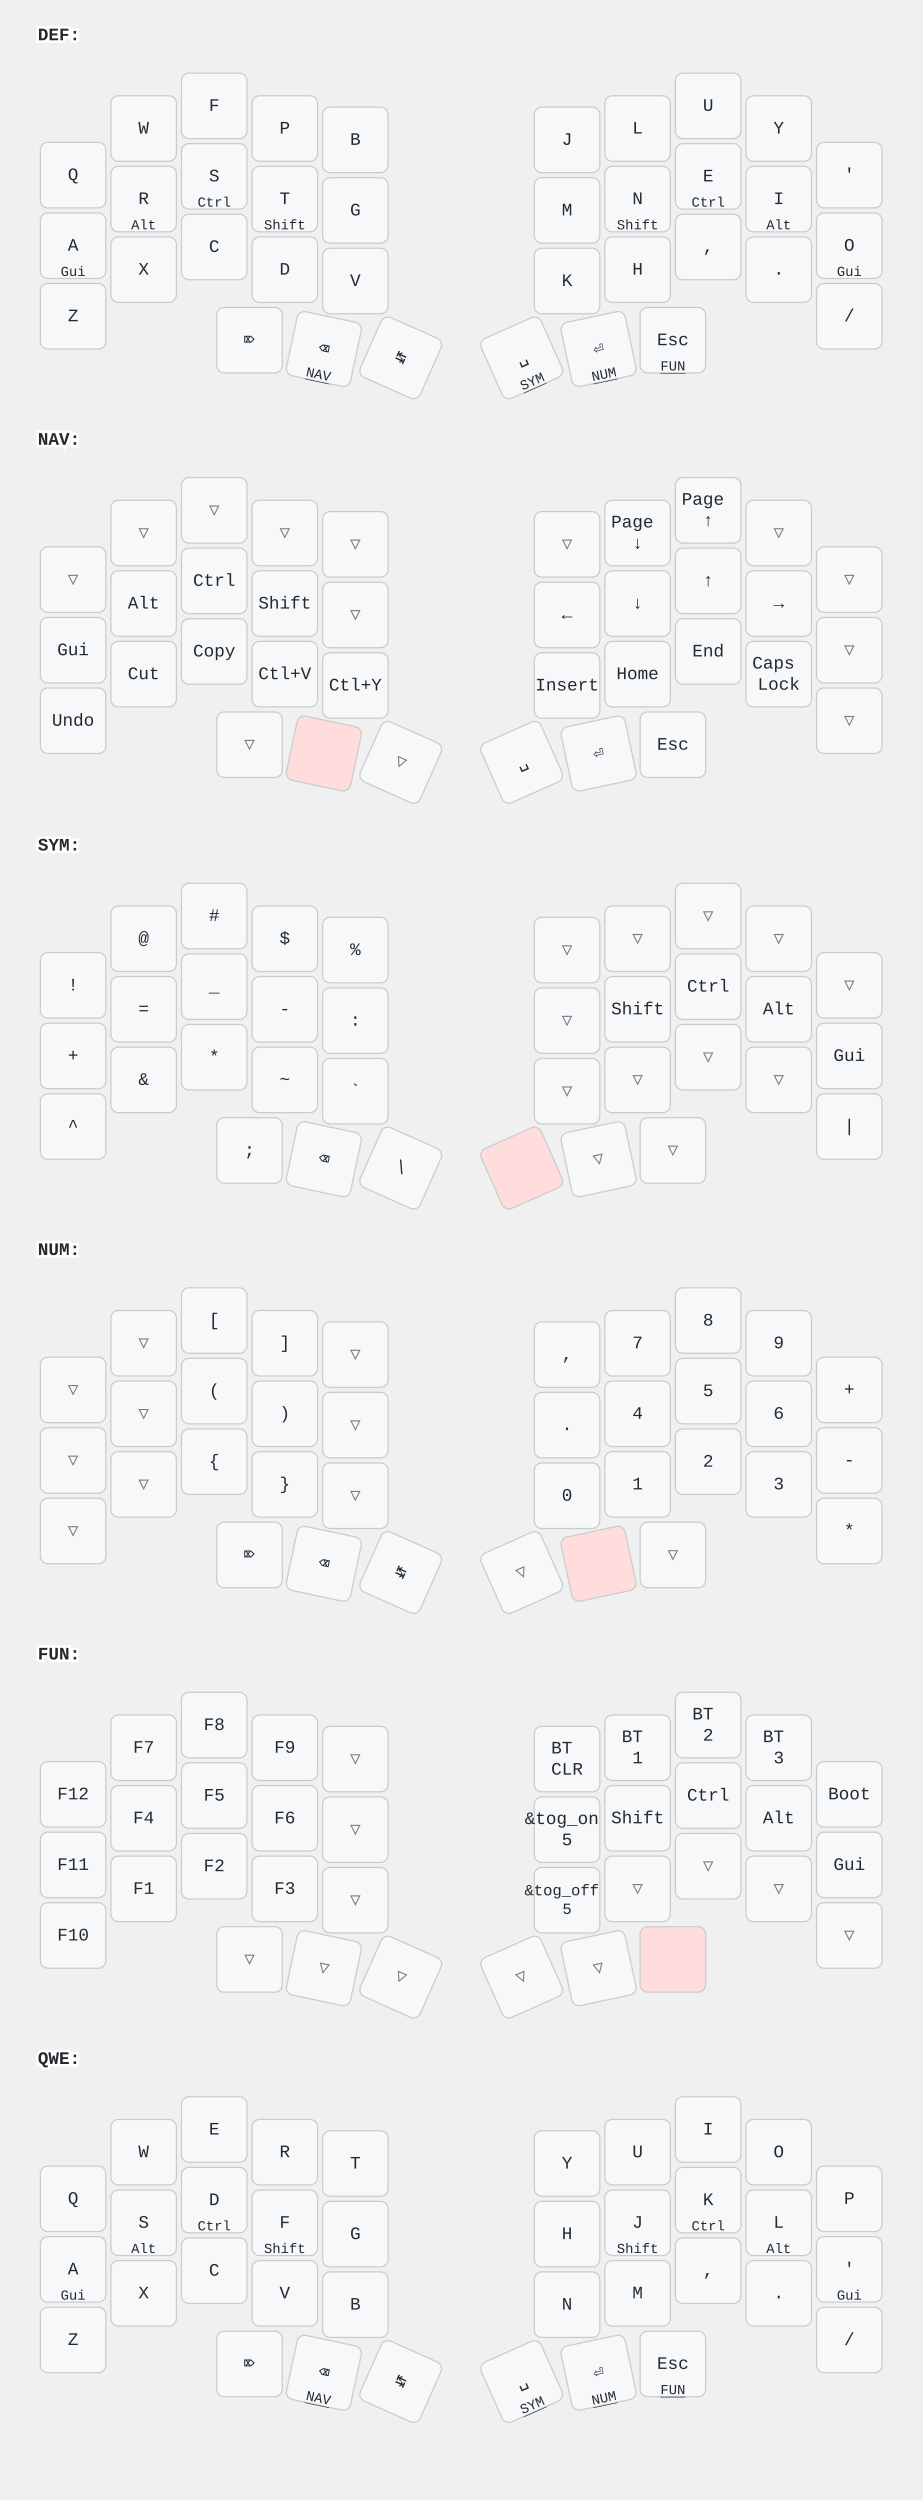
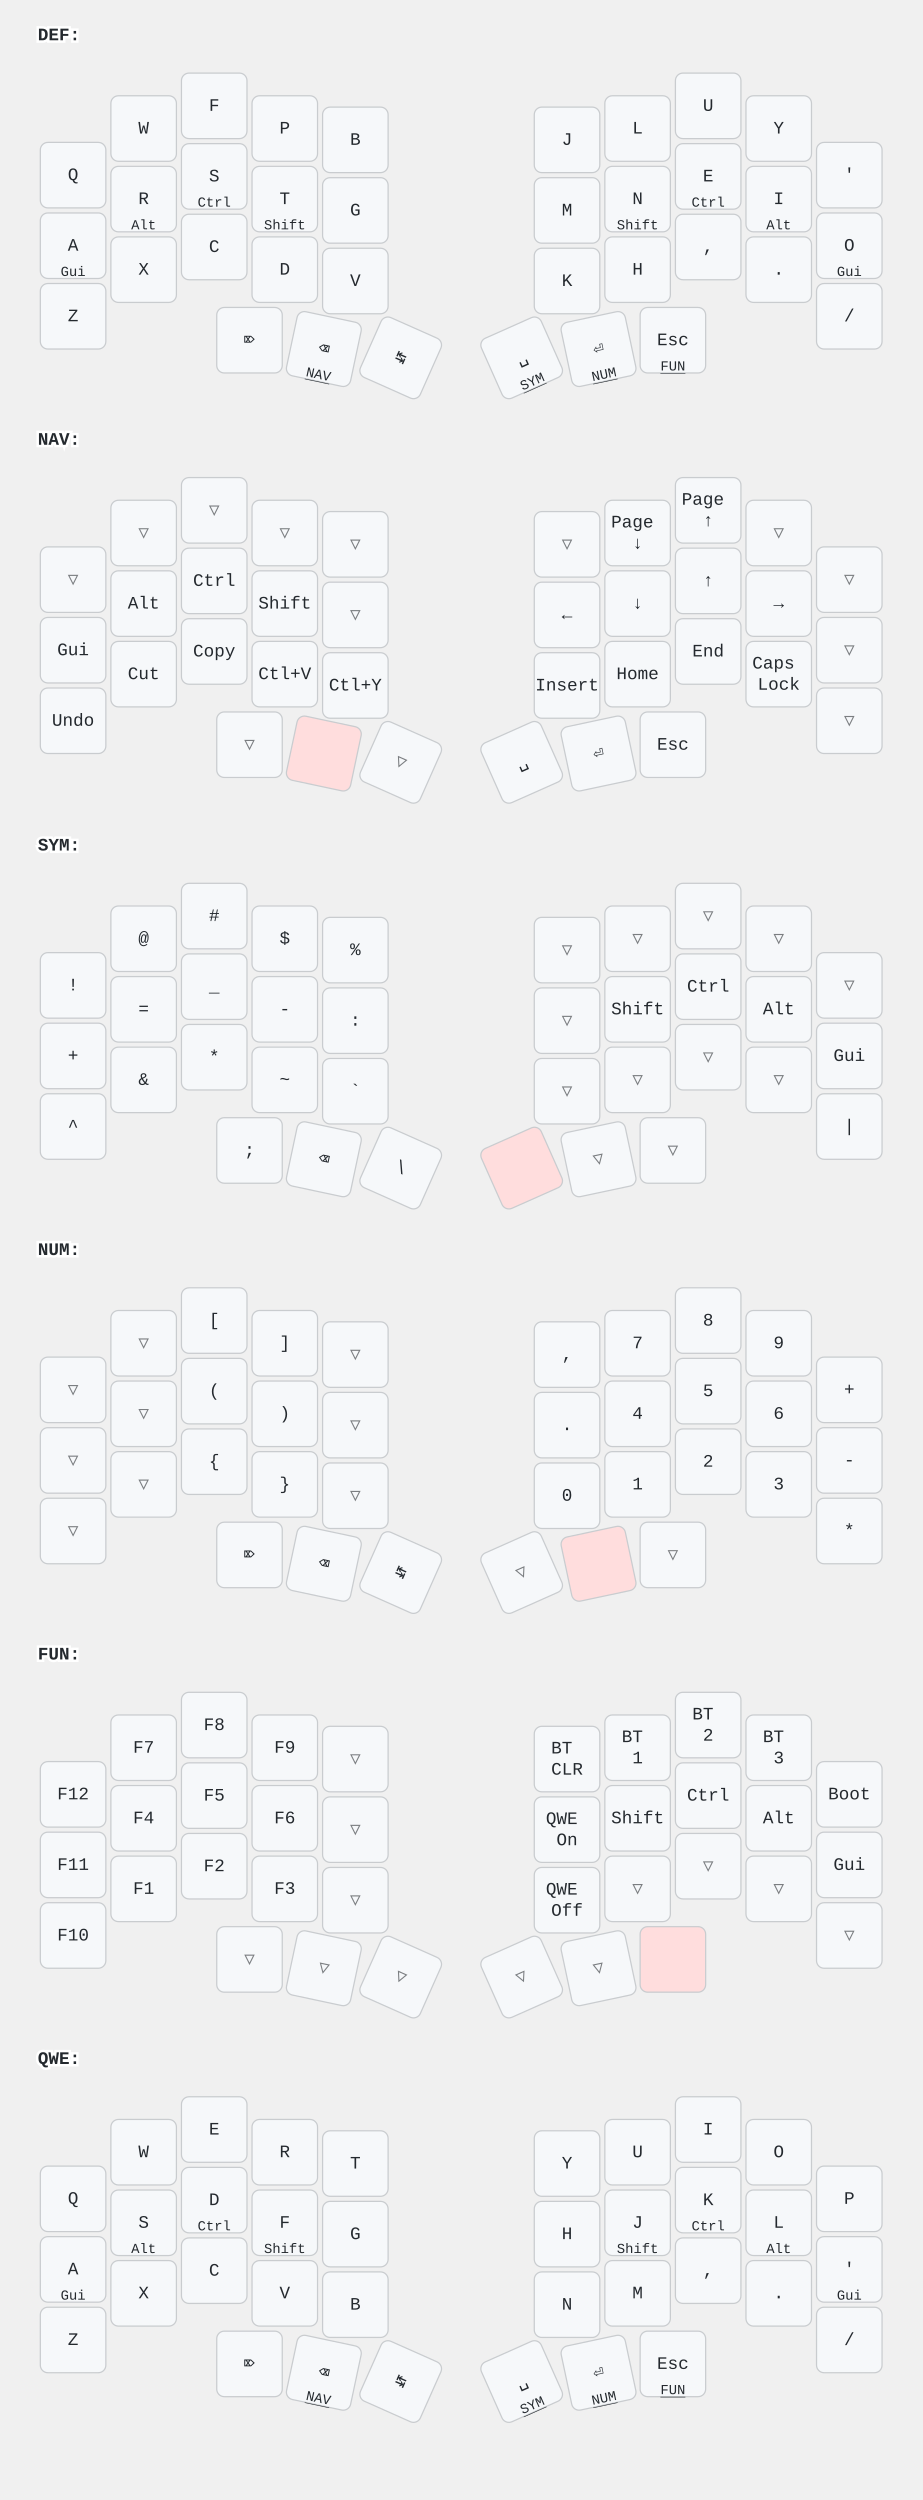
<svg xmlns="http://www.w3.org/2000/svg" width="732" height="1984" viewBox="0 0 732 1984" class="keymap">
  <style>/* inherit to force styles through use tags */
svg path {
    fill: inherit;
}

/* font and background color specifications */
svg.keymap {
    font-family: SFMono-Regular,Consolas,Liberation Mono,Menlo,monospace;
    font-size: 14px;
    font-kerning: normal;
    text-rendering: optimizeLegibility;
    fill: #24292e;
}

/* default key styling */
rect.key {
    fill: #f6f8fa;
}

rect.key, rect.combo {
    stroke: #c9cccf;
    stroke-width: 1;
}

/* default key side styling, only used is draw_key_sides is set */
rect.side {
    filter: brightness(90%);
}

/* color accent for combo boxes */
rect.combo, rect.combo-separate {
    fill: #cdf;
}

/* color accent for held keys */
rect.held, rect.combo.held {
    fill: #fdd;
}

/* color accent for ghost (optional) keys */
rect.ghost, rect.combo.ghost {
    stroke-dasharray: 4, 4;
    stroke-width: 2;
}

text {
    text-anchor: middle;
    dominant-baseline: middle;
}

/* styling for layer labels */
text.label {
    font-weight: bold;
    text-anchor: start;
    stroke: white;
    stroke-width: 4;
    paint-order: stroke;
}

/* styling for optional footer */
text.footer {
    text-anchor: end;
    dominant-baseline: auto;
    stroke: white;
    stroke-width: 4;
    paint-order: stroke;
}

/* styling for combo tap, and key non-tap label text */
text.combo, text.hold, text.shifted, text.left, text.right {
    font-size: 11px;
}

text.hold {
    text-anchor: middle;
    dominant-baseline: auto;
}

text.shifted {
    text-anchor: middle;
    dominant-baseline: hanging;
}

text.left {
    text-anchor: start;
}

text.right {
    text-anchor: end;
}

text.layer-activator {
    text-decoration: underline;
}

/* styling for hold/shifted label text in combo box */
text.combo.hold, text.combo.shifted, text.combo.left, text.combo.right {
    font-size: 8px;
}

/* lighter symbol for transparent keys */
text.trans {
    fill: #7b7e81;
}

/* styling for combo dendrons */
path.combo {
    stroke-width: 1;
    stroke: gray;
    fill: none;
}

/* Start Tabler Icons Cleanup */
/* cannot use height/width with glyphs */
.icon-tabler &gt; path {
    fill: inherit;
    stroke: inherit;
    stroke-width: 2;
}
/* hide tabler's default box */
.icon-tabler &gt; path[stroke="none"][fill="none"] {
    visibility: hidden;
}
/* End Tabler Icons Cleanup */

@media (prefers-color-scheme: dark) {
svg.keymap { fill: #d1d6db; }
rect.key { fill: #3f4750; }
rect.key, rect.combo { stroke: #60666c; }
rect.combo, rect.combo-separate { fill: #1f3d7a; }
rect.held, rect.combo.held { fill: #854747; }
text.label, text.footer { stroke: black; }
text.trans { fill: #7e8184; }
path.combo { stroke: #7f7f7f; }

}</style>
  <g transform="translate(30, 0)" class="layer-DEF">
    <text x="0" y="28" class="label" id="DEF">DEF:</text>
    <g transform="translate(0, 56)">
      <g transform="translate(28, 83)" class="key keypos-0">
        <rect rx="6" ry="6" x="-26" y="-26" width="52" height="52" class="key" />
        <text x="0" y="0" class="key tap">Q</text>
      </g>
      <g transform="translate(84, 46)" class="key keypos-1">
        <rect rx="6" ry="6" x="-26" y="-26" width="52" height="52" class="key" />
        <text x="0" y="0" class="key tap">W</text>
      </g>
      <g transform="translate(140, 28)" class="key keypos-2">
        <rect rx="6" ry="6" x="-26" y="-26" width="52" height="52" class="key" />
        <text x="0" y="0" class="key tap">F</text>
      </g>
      <g transform="translate(196, 46)" class="key keypos-3">
        <rect rx="6" ry="6" x="-26" y="-26" width="52" height="52" class="key" />
        <text x="0" y="0" class="key tap">P</text>
      </g>
      <g transform="translate(252, 55)" class="key keypos-4">
        <rect rx="6" ry="6" x="-26" y="-26" width="52" height="52" class="key" />
        <text x="0" y="0" class="key tap">B</text>
      </g>
      <g transform="translate(420, 55)" class="key keypos-5">
        <rect rx="6" ry="6" x="-26" y="-26" width="52" height="52" class="key" />
        <text x="0" y="0" class="key tap">J</text>
      </g>
      <g transform="translate(476, 46)" class="key keypos-6">
        <rect rx="6" ry="6" x="-26" y="-26" width="52" height="52" class="key" />
        <text x="0" y="0" class="key tap">L</text>
      </g>
      <g transform="translate(532, 28)" class="key keypos-7">
        <rect rx="6" ry="6" x="-26" y="-26" width="52" height="52" class="key" />
        <text x="0" y="0" class="key tap">U</text>
      </g>
      <g transform="translate(588, 46)" class="key keypos-8">
        <rect rx="6" ry="6" x="-26" y="-26" width="52" height="52" class="key" />
        <text x="0" y="0" class="key tap">Y</text>
      </g>
      <g transform="translate(644, 83)" class="key keypos-9">
        <rect rx="6" ry="6" x="-26" y="-26" width="52" height="52" class="key" />
        <text x="0" y="0" class="key tap">'</text>
      </g>
      <g transform="translate(28, 139)" class="key keypos-10">
        <rect rx="6" ry="6" x="-26" y="-26" width="52" height="52" class="key" />
        <text x="0" y="0" class="key tap">A</text>
        <text x="0" y="24" class="key hold">Gui</text>
      </g>
      <g transform="translate(84, 102)" class="key keypos-11">
        <rect rx="6" ry="6" x="-26" y="-26" width="52" height="52" class="key" />
        <text x="0" y="0" class="key tap">R</text>
        <text x="0" y="24" class="key hold">Alt</text>
      </g>
      <g transform="translate(140, 84)" class="key keypos-12">
        <rect rx="6" ry="6" x="-26" y="-26" width="52" height="52" class="key" />
        <text x="0" y="0" class="key tap">S</text>
        <text x="0" y="24" class="key hold">Ctrl</text>
      </g>
      <g transform="translate(196, 102)" class="key keypos-13">
        <rect rx="6" ry="6" x="-26" y="-26" width="52" height="52" class="key" />
        <text x="0" y="0" class="key tap">T</text>
        <text x="0" y="24" class="key hold">Shift</text>
      </g>
      <g transform="translate(252, 111)" class="key keypos-14">
        <rect rx="6" ry="6" x="-26" y="-26" width="52" height="52" class="key" />
        <text x="0" y="0" class="key tap">G</text>
      </g>
      <g transform="translate(420, 111)" class="key keypos-15">
        <rect rx="6" ry="6" x="-26" y="-26" width="52" height="52" class="key" />
        <text x="0" y="0" class="key tap">M</text>
      </g>
      <g transform="translate(476, 102)" class="key keypos-16">
        <rect rx="6" ry="6" x="-26" y="-26" width="52" height="52" class="key" />
        <text x="0" y="0" class="key tap">N</text>
        <text x="0" y="24" class="key hold">Shift</text>
      </g>
      <g transform="translate(532, 84)" class="key keypos-17">
        <rect rx="6" ry="6" x="-26" y="-26" width="52" height="52" class="key" />
        <text x="0" y="0" class="key tap">E</text>
        <text x="0" y="24" class="key hold">Ctrl</text>
      </g>
      <g transform="translate(588, 102)" class="key keypos-18">
        <rect rx="6" ry="6" x="-26" y="-26" width="52" height="52" class="key" />
        <text x="0" y="0" class="key tap">I</text>
        <text x="0" y="24" class="key hold">Alt</text>
      </g>
      <g transform="translate(644, 139)" class="key keypos-19">
        <rect rx="6" ry="6" x="-26" y="-26" width="52" height="52" class="key" />
        <text x="0" y="0" class="key tap">O</text>
        <text x="0" y="24" class="key hold">Gui</text>
      </g>
      <g transform="translate(28, 195)" class="key keypos-20">
        <rect rx="6" ry="6" x="-26" y="-26" width="52" height="52" class="key" />
        <text x="0" y="0" class="key tap">Z</text>
      </g>
      <g transform="translate(84, 158)" class="key keypos-21">
        <rect rx="6" ry="6" x="-26" y="-26" width="52" height="52" class="key" />
        <text x="0" y="0" class="key tap">X</text>
      </g>
      <g transform="translate(140, 140)" class="key keypos-22">
        <rect rx="6" ry="6" x="-26" y="-26" width="52" height="52" class="key" />
        <text x="0" y="0" class="key tap">C</text>
      </g>
      <g transform="translate(196, 158)" class="key keypos-23">
        <rect rx="6" ry="6" x="-26" y="-26" width="52" height="52" class="key" />
        <text x="0" y="0" class="key tap">D</text>
      </g>
      <g transform="translate(252, 167)" class="key keypos-24">
        <rect rx="6" ry="6" x="-26" y="-26" width="52" height="52" class="key" />
        <text x="0" y="0" class="key tap">V</text>
      </g>
      <g transform="translate(420, 167)" class="key keypos-25">
        <rect rx="6" ry="6" x="-26" y="-26" width="52" height="52" class="key" />
        <text x="0" y="0" class="key tap">K</text>
      </g>
      <g transform="translate(476, 158)" class="key keypos-26">
        <rect rx="6" ry="6" x="-26" y="-26" width="52" height="52" class="key" />
        <text x="0" y="0" class="key tap">H</text>
      </g>
      <g transform="translate(532, 140)" class="key keypos-27">
        <rect rx="6" ry="6" x="-26" y="-26" width="52" height="52" class="key" />
        <text x="0" y="0" class="key tap">,</text>
      </g>
      <g transform="translate(588, 158)" class="key keypos-28">
        <rect rx="6" ry="6" x="-26" y="-26" width="52" height="52" class="key" />
        <text x="0" y="0" class="key tap">.</text>
      </g>
      <g transform="translate(644, 195)" class="key keypos-29">
        <rect rx="6" ry="6" x="-26" y="-26" width="52" height="52" class="key" />
        <text x="0" y="0" class="key tap">/</text>
      </g>
      <g transform="translate(168, 214)" class="key keypos-30">
        <rect rx="6" ry="6" x="-26" y="-26" width="52" height="52" class="key" />
        <text x="0" y="0" class="key tap">⌦</text>
      </g>
      <g transform="translate(227, 221) rotate(12.0)" class="key keypos-31">
        <rect rx="6" ry="6" x="-26" y="-26" width="52" height="52" class="key" />
        <text x="0" y="0" class="key tap">⌫</text>
        <a href="#NAV">
          <text x="0" y="24" class="key hold layer-activator">NAV</text>
        </a>
      </g>
      <g transform="translate(288, 228) rotate(24.0)" class="key keypos-32">
        <rect rx="6" ry="6" x="-26" y="-26" width="52" height="52" class="key" />
        <text x="0" y="0" class="key tap">↹</text>
      </g>
      <g transform="translate(384, 228) rotate(-24.0)" class="key keypos-33">
        <rect rx="6" ry="6" x="-26" y="-26" width="52" height="52" class="key" />
        <text x="0" y="0" class="key tap">␣</text>
        <a href="#SYM">
          <text x="0" y="24" class="key hold layer-activator">SYM</text>
        </a>
      </g>
      <g transform="translate(445, 221) rotate(-12.0)" class="key keypos-34">
        <rect rx="6" ry="6" x="-26" y="-26" width="52" height="52" class="key" />
        <text x="0" y="0" class="key tap">⏎</text>
        <a href="#NUM">
          <text x="0" y="24" class="key hold layer-activator">NUM</text>
        </a>
      </g>
      <g transform="translate(504, 214)" class="key keypos-35">
        <rect rx="6" ry="6" x="-26" y="-26" width="52" height="52" class="key" />
        <text x="0" y="0" class="key tap">Esc</text>
        <a href="#FUN">
          <text x="0" y="24" class="key hold layer-activator">FUN</text>
        </a>
      </g>
    </g>
  </g>
  <g transform="translate(30, 321)" class="layer-NAV">
    <text x="0" y="28" class="label" id="NAV">NAV:</text>
    <g transform="translate(0, 56)">
      <g transform="translate(28, 83)" class="key trans keypos-0">
        <rect rx="6" ry="6" x="-26" y="-26" width="52" height="52" class="key trans" />
        <text x="0" y="0" class="key trans tap">▽</text>
      </g>
      <g transform="translate(84, 46)" class="key trans keypos-1">
        <rect rx="6" ry="6" x="-26" y="-26" width="52" height="52" class="key trans" />
        <text x="0" y="0" class="key trans tap">▽</text>
      </g>
      <g transform="translate(140, 28)" class="key trans keypos-2">
        <rect rx="6" ry="6" x="-26" y="-26" width="52" height="52" class="key trans" />
        <text x="0" y="0" class="key trans tap">▽</text>
      </g>
      <g transform="translate(196, 46)" class="key trans keypos-3">
        <rect rx="6" ry="6" x="-26" y="-26" width="52" height="52" class="key trans" />
        <text x="0" y="0" class="key trans tap">▽</text>
      </g>
      <g transform="translate(252, 55)" class="key trans keypos-4">
        <rect rx="6" ry="6" x="-26" y="-26" width="52" height="52" class="key trans" />
        <text x="0" y="0" class="key trans tap">▽</text>
      </g>
      <g transform="translate(420, 55)" class="key trans keypos-5">
        <rect rx="6" ry="6" x="-26" y="-26" width="52" height="52" class="key trans" />
        <text x="0" y="0" class="key trans tap">▽</text>
      </g>
      <g transform="translate(476, 46)" class="key keypos-6">
        <rect rx="6" ry="6" x="-26" y="-26" width="52" height="52" class="key" />
        <text x="0" y="0" class="key tap">
          <tspan x="0" dy="-0.6em">Page</tspan>
          <tspan x="0" dy="1.2em">↓</tspan>
        </text>
      </g>
      <g transform="translate(532, 28)" class="key keypos-7">
        <rect rx="6" ry="6" x="-26" y="-26" width="52" height="52" class="key" />
        <text x="0" y="0" class="key tap">
          <tspan x="0" dy="-0.6em">Page</tspan>
          <tspan x="0" dy="1.2em">↑</tspan>
        </text>
      </g>
      <g transform="translate(588, 46)" class="key trans keypos-8">
        <rect rx="6" ry="6" x="-26" y="-26" width="52" height="52" class="key trans" />
        <text x="0" y="0" class="key trans tap">▽</text>
      </g>
      <g transform="translate(644, 83)" class="key trans keypos-9">
        <rect rx="6" ry="6" x="-26" y="-26" width="52" height="52" class="key trans" />
        <text x="0" y="0" class="key trans tap">▽</text>
      </g>
      <g transform="translate(28, 139)" class="key keypos-10">
        <rect rx="6" ry="6" x="-26" y="-26" width="52" height="52" class="key" />
        <text x="0" y="0" class="key tap">Gui</text>
      </g>
      <g transform="translate(84, 102)" class="key keypos-11">
        <rect rx="6" ry="6" x="-26" y="-26" width="52" height="52" class="key" />
        <text x="0" y="0" class="key tap">Alt</text>
      </g>
      <g transform="translate(140, 84)" class="key keypos-12">
        <rect rx="6" ry="6" x="-26" y="-26" width="52" height="52" class="key" />
        <text x="0" y="0" class="key tap">Ctrl</text>
      </g>
      <g transform="translate(196, 102)" class="key keypos-13">
        <rect rx="6" ry="6" x="-26" y="-26" width="52" height="52" class="key" />
        <text x="0" y="0" class="key tap">Shift</text>
      </g>
      <g transform="translate(252, 111)" class="key trans keypos-14">
        <rect rx="6" ry="6" x="-26" y="-26" width="52" height="52" class="key trans" />
        <text x="0" y="0" class="key trans tap">▽</text>
      </g>
      <g transform="translate(420, 111)" class="key keypos-15">
        <rect rx="6" ry="6" x="-26" y="-26" width="52" height="52" class="key" />
        <text x="0" y="0" class="key tap">←</text>
      </g>
      <g transform="translate(476, 102)" class="key keypos-16">
        <rect rx="6" ry="6" x="-26" y="-26" width="52" height="52" class="key" />
        <text x="0" y="0" class="key tap">↓</text>
      </g>
      <g transform="translate(532, 84)" class="key keypos-17">
        <rect rx="6" ry="6" x="-26" y="-26" width="52" height="52" class="key" />
        <text x="0" y="0" class="key tap">↑</text>
      </g>
      <g transform="translate(588, 102)" class="key keypos-18">
        <rect rx="6" ry="6" x="-26" y="-26" width="52" height="52" class="key" />
        <text x="0" y="0" class="key tap">→</text>
      </g>
      <g transform="translate(644, 139)" class="key trans keypos-19">
        <rect rx="6" ry="6" x="-26" y="-26" width="52" height="52" class="key trans" />
        <text x="0" y="0" class="key trans tap">▽</text>
      </g>
      <g transform="translate(28, 195)" class="key keypos-20">
        <rect rx="6" ry="6" x="-26" y="-26" width="52" height="52" class="key" />
        <text x="0" y="0" class="key tap">Undo</text>
      </g>
      <g transform="translate(84, 158)" class="key keypos-21">
        <rect rx="6" ry="6" x="-26" y="-26" width="52" height="52" class="key" />
        <text x="0" y="0" class="key tap">Cut</text>
      </g>
      <g transform="translate(140, 140)" class="key keypos-22">
        <rect rx="6" ry="6" x="-26" y="-26" width="52" height="52" class="key" />
        <text x="0" y="0" class="key tap">Copy</text>
      </g>
      <g transform="translate(196, 158)" class="key keypos-23">
        <rect rx="6" ry="6" x="-26" y="-26" width="52" height="52" class="key" />
        <text x="0" y="0" class="key tap">Ctl+V</text>
      </g>
      <g transform="translate(252, 167)" class="key keypos-24">
        <rect rx="6" ry="6" x="-26" y="-26" width="52" height="52" class="key" />
        <text x="0" y="0" class="key tap">Ctl+Y</text>
      </g>
      <g transform="translate(420, 167)" class="key keypos-25">
        <rect rx="6" ry="6" x="-26" y="-26" width="52" height="52" class="key" />
        <text x="0" y="0" class="key tap">Insert</text>
      </g>
      <g transform="translate(476, 158)" class="key keypos-26">
        <rect rx="6" ry="6" x="-26" y="-26" width="52" height="52" class="key" />
        <text x="0" y="0" class="key tap">Home</text>
      </g>
      <g transform="translate(532, 140)" class="key keypos-27">
        <rect rx="6" ry="6" x="-26" y="-26" width="52" height="52" class="key" />
        <text x="0" y="0" class="key tap">End</text>
      </g>
      <g transform="translate(588, 158)" class="key keypos-28">
        <rect rx="6" ry="6" x="-26" y="-26" width="52" height="52" class="key" />
        <text x="0" y="0" class="key tap">
          <tspan x="0" dy="-0.6em">Caps</tspan>
          <tspan x="0" dy="1.2em">Lock</tspan>
        </text>
      </g>
      <g transform="translate(644, 195)" class="key trans keypos-29">
        <rect rx="6" ry="6" x="-26" y="-26" width="52" height="52" class="key trans" />
        <text x="0" y="0" class="key trans tap">▽</text>
      </g>
      <g transform="translate(168, 214)" class="key trans keypos-30">
        <rect rx="6" ry="6" x="-26" y="-26" width="52" height="52" class="key trans" />
        <text x="0" y="0" class="key trans tap">▽</text>
      </g>
      <g transform="translate(227, 221) rotate(12.0)" class="key held keypos-31">
        <rect rx="6" ry="6" x="-26" y="-26" width="52" height="52" class="key held" />
      </g>
      <g transform="translate(288, 228) rotate(24.0)" class="key trans keypos-32">
        <rect rx="6" ry="6" x="-26" y="-26" width="52" height="52" class="key trans" />
        <text x="0" y="0" class="key trans tap">▽</text>
      </g>
      <g transform="translate(384, 228) rotate(-24.0)" class="key keypos-33">
        <rect rx="6" ry="6" x="-26" y="-26" width="52" height="52" class="key" />
        <text x="0" y="0" class="key tap">␣</text>
      </g>
      <g transform="translate(445, 221) rotate(-12.0)" class="key keypos-34">
        <rect rx="6" ry="6" x="-26" y="-26" width="52" height="52" class="key" />
        <text x="0" y="0" class="key tap">⏎</text>
      </g>
      <g transform="translate(504, 214)" class="key keypos-35">
        <rect rx="6" ry="6" x="-26" y="-26" width="52" height="52" class="key" />
        <text x="0" y="0" class="key tap">Esc</text>
      </g>
    </g>
  </g>
  <g transform="translate(30, 643)" class="layer-SYM">
    <text x="0" y="28" class="label" id="SYM">SYM:</text>
    <g transform="translate(0, 56)">
      <g transform="translate(28, 83)" class="key keypos-0">
        <rect rx="6" ry="6" x="-26" y="-26" width="52" height="52" class="key" />
        <text x="0" y="0" class="key tap">!</text>
      </g>
      <g transform="translate(84, 46)" class="key keypos-1">
        <rect rx="6" ry="6" x="-26" y="-26" width="52" height="52" class="key" />
        <text x="0" y="0" class="key tap">@</text>
      </g>
      <g transform="translate(140, 28)" class="key keypos-2">
        <rect rx="6" ry="6" x="-26" y="-26" width="52" height="52" class="key" />
        <text x="0" y="0" class="key tap">#</text>
      </g>
      <g transform="translate(196, 46)" class="key keypos-3">
        <rect rx="6" ry="6" x="-26" y="-26" width="52" height="52" class="key" />
        <text x="0" y="0" class="key tap">$</text>
      </g>
      <g transform="translate(252, 55)" class="key keypos-4">
        <rect rx="6" ry="6" x="-26" y="-26" width="52" height="52" class="key" />
        <text x="0" y="0" class="key tap">%</text>
      </g>
      <g transform="translate(420, 55)" class="key trans keypos-5">
        <rect rx="6" ry="6" x="-26" y="-26" width="52" height="52" class="key trans" />
        <text x="0" y="0" class="key trans tap">▽</text>
      </g>
      <g transform="translate(476, 46)" class="key trans keypos-6">
        <rect rx="6" ry="6" x="-26" y="-26" width="52" height="52" class="key trans" />
        <text x="0" y="0" class="key trans tap">▽</text>
      </g>
      <g transform="translate(532, 28)" class="key trans keypos-7">
        <rect rx="6" ry="6" x="-26" y="-26" width="52" height="52" class="key trans" />
        <text x="0" y="0" class="key trans tap">▽</text>
      </g>
      <g transform="translate(588, 46)" class="key trans keypos-8">
        <rect rx="6" ry="6" x="-26" y="-26" width="52" height="52" class="key trans" />
        <text x="0" y="0" class="key trans tap">▽</text>
      </g>
      <g transform="translate(644, 83)" class="key trans keypos-9">
        <rect rx="6" ry="6" x="-26" y="-26" width="52" height="52" class="key trans" />
        <text x="0" y="0" class="key trans tap">▽</text>
      </g>
      <g transform="translate(28, 139)" class="key keypos-10">
        <rect rx="6" ry="6" x="-26" y="-26" width="52" height="52" class="key" />
        <text x="0" y="0" class="key tap">+</text>
      </g>
      <g transform="translate(84, 102)" class="key keypos-11">
        <rect rx="6" ry="6" x="-26" y="-26" width="52" height="52" class="key" />
        <text x="0" y="0" class="key tap">=</text>
      </g>
      <g transform="translate(140, 84)" class="key keypos-12">
        <rect rx="6" ry="6" x="-26" y="-26" width="52" height="52" class="key" />
        <text x="0" y="0" class="key tap">_</text>
      </g>
      <g transform="translate(196, 102)" class="key keypos-13">
        <rect rx="6" ry="6" x="-26" y="-26" width="52" height="52" class="key" />
        <text x="0" y="0" class="key tap">-</text>
      </g>
      <g transform="translate(252, 111)" class="key keypos-14">
        <rect rx="6" ry="6" x="-26" y="-26" width="52" height="52" class="key" />
        <text x="0" y="0" class="key tap">:</text>
      </g>
      <g transform="translate(420, 111)" class="key trans keypos-15">
        <rect rx="6" ry="6" x="-26" y="-26" width="52" height="52" class="key trans" />
        <text x="0" y="0" class="key trans tap">▽</text>
      </g>
      <g transform="translate(476, 102)" class="key keypos-16">
        <rect rx="6" ry="6" x="-26" y="-26" width="52" height="52" class="key" />
        <text x="0" y="0" class="key tap">Shift</text>
      </g>
      <g transform="translate(532, 84)" class="key keypos-17">
        <rect rx="6" ry="6" x="-26" y="-26" width="52" height="52" class="key" />
        <text x="0" y="0" class="key tap">Ctrl</text>
      </g>
      <g transform="translate(588, 102)" class="key keypos-18">
        <rect rx="6" ry="6" x="-26" y="-26" width="52" height="52" class="key" />
        <text x="0" y="0" class="key tap">Alt</text>
      </g>
      <g transform="translate(644, 139)" class="key keypos-19">
        <rect rx="6" ry="6" x="-26" y="-26" width="52" height="52" class="key" />
        <text x="0" y="0" class="key tap">Gui</text>
      </g>
      <g transform="translate(28, 195)" class="key keypos-20">
        <rect rx="6" ry="6" x="-26" y="-26" width="52" height="52" class="key" />
        <text x="0" y="0" class="key tap">^</text>
      </g>
      <g transform="translate(84, 158)" class="key keypos-21">
        <rect rx="6" ry="6" x="-26" y="-26" width="52" height="52" class="key" />
        <text x="0" y="0" class="key tap">&amp;</text>
      </g>
      <g transform="translate(140, 140)" class="key keypos-22">
        <rect rx="6" ry="6" x="-26" y="-26" width="52" height="52" class="key" />
        <text x="0" y="0" class="key tap">*</text>
      </g>
      <g transform="translate(196, 158)" class="key keypos-23">
        <rect rx="6" ry="6" x="-26" y="-26" width="52" height="52" class="key" />
        <text x="0" y="0" class="key tap">~</text>
      </g>
      <g transform="translate(252, 167)" class="key keypos-24">
        <rect rx="6" ry="6" x="-26" y="-26" width="52" height="52" class="key" />
        <text x="0" y="0" class="key tap">`</text>
      </g>
      <g transform="translate(420, 167)" class="key trans keypos-25">
        <rect rx="6" ry="6" x="-26" y="-26" width="52" height="52" class="key trans" />
        <text x="0" y="0" class="key trans tap">▽</text>
      </g>
      <g transform="translate(476, 158)" class="key trans keypos-26">
        <rect rx="6" ry="6" x="-26" y="-26" width="52" height="52" class="key trans" />
        <text x="0" y="0" class="key trans tap">▽</text>
      </g>
      <g transform="translate(532, 140)" class="key trans keypos-27">
        <rect rx="6" ry="6" x="-26" y="-26" width="52" height="52" class="key trans" />
        <text x="0" y="0" class="key trans tap">▽</text>
      </g>
      <g transform="translate(588, 158)" class="key trans keypos-28">
        <rect rx="6" ry="6" x="-26" y="-26" width="52" height="52" class="key trans" />
        <text x="0" y="0" class="key trans tap">▽</text>
      </g>
      <g transform="translate(644, 195)" class="key keypos-29">
        <rect rx="6" ry="6" x="-26" y="-26" width="52" height="52" class="key" />
        <text x="0" y="0" class="key tap">|</text>
      </g>
      <g transform="translate(168, 214)" class="key keypos-30">
        <rect rx="6" ry="6" x="-26" y="-26" width="52" height="52" class="key" />
        <text x="0" y="0" class="key tap">;</text>
      </g>
      <g transform="translate(227, 221) rotate(12.0)" class="key keypos-31">
        <rect rx="6" ry="6" x="-26" y="-26" width="52" height="52" class="key" />
        <text x="0" y="0" class="key tap">⌫</text>
      </g>
      <g transform="translate(288, 228) rotate(24.0)" class="key keypos-32">
        <rect rx="6" ry="6" x="-26" y="-26" width="52" height="52" class="key" />
        <text x="0" y="0" class="key tap">\</text>
      </g>
      <g transform="translate(384, 228) rotate(-24.0)" class="key held keypos-33">
        <rect rx="6" ry="6" x="-26" y="-26" width="52" height="52" class="key held" />
      </g>
      <g transform="translate(445, 221) rotate(-12.0)" class="key trans keypos-34">
        <rect rx="6" ry="6" x="-26" y="-26" width="52" height="52" class="key trans" />
        <text x="0" y="0" class="key trans tap">▽</text>
      </g>
      <g transform="translate(504, 214)" class="key trans keypos-35">
        <rect rx="6" ry="6" x="-26" y="-26" width="52" height="52" class="key trans" />
        <text x="0" y="0" class="key trans tap">▽</text>
      </g>
    </g>
  </g>
  <g transform="translate(30, 964)" class="layer-NUM">
    <text x="0" y="28" class="label" id="NUM">NUM:</text>
    <g transform="translate(0, 56)">
      <g transform="translate(28, 83)" class="key trans keypos-0">
        <rect rx="6" ry="6" x="-26" y="-26" width="52" height="52" class="key trans" />
        <text x="0" y="0" class="key trans tap">▽</text>
      </g>
      <g transform="translate(84, 46)" class="key trans keypos-1">
        <rect rx="6" ry="6" x="-26" y="-26" width="52" height="52" class="key trans" />
        <text x="0" y="0" class="key trans tap">▽</text>
      </g>
      <g transform="translate(140, 28)" class="key keypos-2">
        <rect rx="6" ry="6" x="-26" y="-26" width="52" height="52" class="key" />
        <text x="0" y="0" class="key tap">[</text>
      </g>
      <g transform="translate(196, 46)" class="key keypos-3">
        <rect rx="6" ry="6" x="-26" y="-26" width="52" height="52" class="key" />
        <text x="0" y="0" class="key tap">]</text>
      </g>
      <g transform="translate(252, 55)" class="key trans keypos-4">
        <rect rx="6" ry="6" x="-26" y="-26" width="52" height="52" class="key trans" />
        <text x="0" y="0" class="key trans tap">▽</text>
      </g>
      <g transform="translate(420, 55)" class="key keypos-5">
        <rect rx="6" ry="6" x="-26" y="-26" width="52" height="52" class="key" />
        <text x="0" y="0" class="key tap">,</text>
      </g>
      <g transform="translate(476, 46)" class="key keypos-6">
        <rect rx="6" ry="6" x="-26" y="-26" width="52" height="52" class="key" />
        <text x="0" y="0" class="key tap">7</text>
      </g>
      <g transform="translate(532, 28)" class="key keypos-7">
        <rect rx="6" ry="6" x="-26" y="-26" width="52" height="52" class="key" />
        <text x="0" y="0" class="key tap">8</text>
      </g>
      <g transform="translate(588, 46)" class="key keypos-8">
        <rect rx="6" ry="6" x="-26" y="-26" width="52" height="52" class="key" />
        <text x="0" y="0" class="key tap">9</text>
      </g>
      <g transform="translate(644, 83)" class="key keypos-9">
        <rect rx="6" ry="6" x="-26" y="-26" width="52" height="52" class="key" />
        <text x="0" y="0" class="key tap">+</text>
      </g>
      <g transform="translate(28, 139)" class="key trans keypos-10">
        <rect rx="6" ry="6" x="-26" y="-26" width="52" height="52" class="key trans" />
        <text x="0" y="0" class="key trans tap">▽</text>
      </g>
      <g transform="translate(84, 102)" class="key trans keypos-11">
        <rect rx="6" ry="6" x="-26" y="-26" width="52" height="52" class="key trans" />
        <text x="0" y="0" class="key trans tap">▽</text>
      </g>
      <g transform="translate(140, 84)" class="key keypos-12">
        <rect rx="6" ry="6" x="-26" y="-26" width="52" height="52" class="key" />
        <text x="0" y="0" class="key tap">(</text>
      </g>
      <g transform="translate(196, 102)" class="key keypos-13">
        <rect rx="6" ry="6" x="-26" y="-26" width="52" height="52" class="key" />
        <text x="0" y="0" class="key tap">)</text>
      </g>
      <g transform="translate(252, 111)" class="key trans keypos-14">
        <rect rx="6" ry="6" x="-26" y="-26" width="52" height="52" class="key trans" />
        <text x="0" y="0" class="key trans tap">▽</text>
      </g>
      <g transform="translate(420, 111)" class="key keypos-15">
        <rect rx="6" ry="6" x="-26" y="-26" width="52" height="52" class="key" />
        <text x="0" y="0" class="key tap">.</text>
      </g>
      <g transform="translate(476, 102)" class="key keypos-16">
        <rect rx="6" ry="6" x="-26" y="-26" width="52" height="52" class="key" />
        <text x="0" y="0" class="key tap">4</text>
      </g>
      <g transform="translate(532, 84)" class="key keypos-17">
        <rect rx="6" ry="6" x="-26" y="-26" width="52" height="52" class="key" />
        <text x="0" y="0" class="key tap">5</text>
      </g>
      <g transform="translate(588, 102)" class="key keypos-18">
        <rect rx="6" ry="6" x="-26" y="-26" width="52" height="52" class="key" />
        <text x="0" y="0" class="key tap">6</text>
      </g>
      <g transform="translate(644, 139)" class="key keypos-19">
        <rect rx="6" ry="6" x="-26" y="-26" width="52" height="52" class="key" />
        <text x="0" y="0" class="key tap">-</text>
      </g>
      <g transform="translate(28, 195)" class="key trans keypos-20">
        <rect rx="6" ry="6" x="-26" y="-26" width="52" height="52" class="key trans" />
        <text x="0" y="0" class="key trans tap">▽</text>
      </g>
      <g transform="translate(84, 158)" class="key trans keypos-21">
        <rect rx="6" ry="6" x="-26" y="-26" width="52" height="52" class="key trans" />
        <text x="0" y="0" class="key trans tap">▽</text>
      </g>
      <g transform="translate(140, 140)" class="key keypos-22">
        <rect rx="6" ry="6" x="-26" y="-26" width="52" height="52" class="key" />
        <text x="0" y="0" class="key tap">{</text>
      </g>
      <g transform="translate(196, 158)" class="key keypos-23">
        <rect rx="6" ry="6" x="-26" y="-26" width="52" height="52" class="key" />
        <text x="0" y="0" class="key tap">}</text>
      </g>
      <g transform="translate(252, 167)" class="key trans keypos-24">
        <rect rx="6" ry="6" x="-26" y="-26" width="52" height="52" class="key trans" />
        <text x="0" y="0" class="key trans tap">▽</text>
      </g>
      <g transform="translate(420, 167)" class="key keypos-25">
        <rect rx="6" ry="6" x="-26" y="-26" width="52" height="52" class="key" />
        <text x="0" y="0" class="key tap">0</text>
      </g>
      <g transform="translate(476, 158)" class="key keypos-26">
        <rect rx="6" ry="6" x="-26" y="-26" width="52" height="52" class="key" />
        <text x="0" y="0" class="key tap">1</text>
      </g>
      <g transform="translate(532, 140)" class="key keypos-27">
        <rect rx="6" ry="6" x="-26" y="-26" width="52" height="52" class="key" />
        <text x="0" y="0" class="key tap">2</text>
      </g>
      <g transform="translate(588, 158)" class="key keypos-28">
        <rect rx="6" ry="6" x="-26" y="-26" width="52" height="52" class="key" />
        <text x="0" y="0" class="key tap">3</text>
      </g>
      <g transform="translate(644, 195)" class="key keypos-29">
        <rect rx="6" ry="6" x="-26" y="-26" width="52" height="52" class="key" />
        <text x="0" y="0" class="key tap">*</text>
      </g>
      <g transform="translate(168, 214)" class="key keypos-30">
        <rect rx="6" ry="6" x="-26" y="-26" width="52" height="52" class="key" />
        <text x="0" y="0" class="key tap">⌦</text>
      </g>
      <g transform="translate(227, 221) rotate(12.0)" class="key keypos-31">
        <rect rx="6" ry="6" x="-26" y="-26" width="52" height="52" class="key" />
        <text x="0" y="0" class="key tap">⌫</text>
      </g>
      <g transform="translate(288, 228) rotate(24.0)" class="key keypos-32">
        <rect rx="6" ry="6" x="-26" y="-26" width="52" height="52" class="key" />
        <text x="0" y="0" class="key tap">↹</text>
      </g>
      <g transform="translate(384, 228) rotate(-24.0)" class="key trans keypos-33">
        <rect rx="6" ry="6" x="-26" y="-26" width="52" height="52" class="key trans" />
        <text x="0" y="0" class="key trans tap">▽</text>
      </g>
      <g transform="translate(445, 221) rotate(-12.0)" class="key held keypos-34">
        <rect rx="6" ry="6" x="-26" y="-26" width="52" height="52" class="key held" />
      </g>
      <g transform="translate(504, 214)" class="key trans keypos-35">
        <rect rx="6" ry="6" x="-26" y="-26" width="52" height="52" class="key trans" />
        <text x="0" y="0" class="key trans tap">▽</text>
      </g>
    </g>
  </g>
  <g transform="translate(30, 1285)" class="layer-FUN">
    <text x="0" y="28" class="label" id="FUN">FUN:</text>
    <g transform="translate(0, 56)">
      <g transform="translate(28, 83)" class="key keypos-0">
        <rect rx="6" ry="6" x="-26" y="-26" width="52" height="52" class="key" />
        <text x="0" y="0" class="key tap">F12</text>
      </g>
      <g transform="translate(84, 46)" class="key keypos-1">
        <rect rx="6" ry="6" x="-26" y="-26" width="52" height="52" class="key" />
        <text x="0" y="0" class="key tap">F7</text>
      </g>
      <g transform="translate(140, 28)" class="key keypos-2">
        <rect rx="6" ry="6" x="-26" y="-26" width="52" height="52" class="key" />
        <text x="0" y="0" class="key tap">F8</text>
      </g>
      <g transform="translate(196, 46)" class="key keypos-3">
        <rect rx="6" ry="6" x="-26" y="-26" width="52" height="52" class="key" />
        <text x="0" y="0" class="key tap">F9</text>
      </g>
      <g transform="translate(252, 55)" class="key trans keypos-4">
        <rect rx="6" ry="6" x="-26" y="-26" width="52" height="52" class="key trans" />
        <text x="0" y="0" class="key trans tap">▽</text>
      </g>
      <g transform="translate(420, 55)" class="key keypos-5">
        <rect rx="6" ry="6" x="-26" y="-26" width="52" height="52" class="key" />
        <text x="0" y="0" class="key tap">
          <tspan x="0" dy="-0.6em">BT</tspan>
          <tspan x="0" dy="1.2em">CLR</tspan>
        </text>
      </g>
      <g transform="translate(476, 46)" class="key keypos-6">
        <rect rx="6" ry="6" x="-26" y="-26" width="52" height="52" class="key" />
        <text x="0" y="0" class="key tap">
          <tspan x="0" dy="-0.6em">BT</tspan>
          <tspan x="0" dy="1.2em">1</tspan>
        </text>
      </g>
      <g transform="translate(532, 28)" class="key keypos-7">
        <rect rx="6" ry="6" x="-26" y="-26" width="52" height="52" class="key" />
        <text x="0" y="0" class="key tap">
          <tspan x="0" dy="-0.6em">BT</tspan>
          <tspan x="0" dy="1.2em">2</tspan>
        </text>
      </g>
      <g transform="translate(588, 46)" class="key keypos-8">
        <rect rx="6" ry="6" x="-26" y="-26" width="52" height="52" class="key" />
        <text x="0" y="0" class="key tap">
          <tspan x="0" dy="-0.6em">BT</tspan>
          <tspan x="0" dy="1.2em">3</tspan>
        </text>
      </g>
      <g transform="translate(644, 83)" class="key keypos-9">
        <rect rx="6" ry="6" x="-26" y="-26" width="52" height="52" class="key" />
        <text x="0" y="0" class="key tap">Boot</text>
      </g>
      <g transform="translate(28, 139)" class="key keypos-10">
        <rect rx="6" ry="6" x="-26" y="-26" width="52" height="52" class="key" />
        <text x="0" y="0" class="key tap">F11</text>
      </g>
      <g transform="translate(84, 102)" class="key keypos-11">
        <rect rx="6" ry="6" x="-26" y="-26" width="52" height="52" class="key" />
        <text x="0" y="0" class="key tap">F4</text>
      </g>
      <g transform="translate(140, 84)" class="key keypos-12">
        <rect rx="6" ry="6" x="-26" y="-26" width="52" height="52" class="key" />
        <text x="0" y="0" class="key tap">F5</text>
      </g>
      <g transform="translate(196, 102)" class="key keypos-13">
        <rect rx="6" ry="6" x="-26" y="-26" width="52" height="52" class="key" />
        <text x="0" y="0" class="key tap">F6</text>
      </g>
      <g transform="translate(252, 111)" class="key trans keypos-14">
        <rect rx="6" ry="6" x="-26" y="-26" width="52" height="52" class="key trans" />
        <text x="0" y="0" class="key trans tap">▽</text>
      </g>
      <g transform="translate(420, 111)" class="key keypos-15">
        <rect rx="6" ry="6" x="-26" y="-26" width="52" height="52" class="key" />
        <text x="0" y="0" class="key tap">
-           <tspan x="0" dy="-0.6em">&amp;tog_on</tspan>
-           <tspan x="0" dy="1.2em">5</tspan>
+           <tspan x="0" dy="-0.6em">QWE</tspan>
+           <tspan x="0" dy="1.2em">On</tspan>
        </text>
      </g>
      <g transform="translate(476, 102)" class="key keypos-16">
        <rect rx="6" ry="6" x="-26" y="-26" width="52" height="52" class="key" />
        <text x="0" y="0" class="key tap">Shift</text>
      </g>
      <g transform="translate(532, 84)" class="key keypos-17">
        <rect rx="6" ry="6" x="-26" y="-26" width="52" height="52" class="key" />
        <text x="0" y="0" class="key tap">Ctrl</text>
      </g>
      <g transform="translate(588, 102)" class="key keypos-18">
        <rect rx="6" ry="6" x="-26" y="-26" width="52" height="52" class="key" />
        <text x="0" y="0" class="key tap">Alt</text>
      </g>
      <g transform="translate(644, 139)" class="key keypos-19">
        <rect rx="6" ry="6" x="-26" y="-26" width="52" height="52" class="key" />
        <text x="0" y="0" class="key tap">Gui</text>
      </g>
      <g transform="translate(28, 195)" class="key keypos-20">
        <rect rx="6" ry="6" x="-26" y="-26" width="52" height="52" class="key" />
        <text x="0" y="0" class="key tap">F10</text>
      </g>
      <g transform="translate(84, 158)" class="key keypos-21">
        <rect rx="6" ry="6" x="-26" y="-26" width="52" height="52" class="key" />
        <text x="0" y="0" class="key tap">F1</text>
      </g>
      <g transform="translate(140, 140)" class="key keypos-22">
        <rect rx="6" ry="6" x="-26" y="-26" width="52" height="52" class="key" />
        <text x="0" y="0" class="key tap">F2</text>
      </g>
      <g transform="translate(196, 158)" class="key keypos-23">
        <rect rx="6" ry="6" x="-26" y="-26" width="52" height="52" class="key" />
        <text x="0" y="0" class="key tap">F3</text>
      </g>
      <g transform="translate(252, 167)" class="key trans keypos-24">
        <rect rx="6" ry="6" x="-26" y="-26" width="52" height="52" class="key trans" />
        <text x="0" y="0" class="key trans tap">▽</text>
      </g>
      <g transform="translate(420, 167)" class="key keypos-25">
        <rect rx="6" ry="6" x="-26" y="-26" width="52" height="52" class="key" />
        <text x="0" y="0" class="key tap">
-           <tspan x="0" dy="-0.6em" style="font-size: 88%">&amp;tog_off</tspan>
-           <tspan x="0" dy="1.2em" style="font-size: 88%">5</tspan>
+           <tspan x="0" dy="-0.6em">QWE</tspan>
+           <tspan x="0" dy="1.2em">Off</tspan>
        </text>
      </g>
      <g transform="translate(476, 158)" class="key trans keypos-26">
        <rect rx="6" ry="6" x="-26" y="-26" width="52" height="52" class="key trans" />
        <text x="0" y="0" class="key trans tap">▽</text>
      </g>
      <g transform="translate(532, 140)" class="key trans keypos-27">
        <rect rx="6" ry="6" x="-26" y="-26" width="52" height="52" class="key trans" />
        <text x="0" y="0" class="key trans tap">▽</text>
      </g>
      <g transform="translate(588, 158)" class="key trans keypos-28">
        <rect rx="6" ry="6" x="-26" y="-26" width="52" height="52" class="key trans" />
        <text x="0" y="0" class="key trans tap">▽</text>
      </g>
      <g transform="translate(644, 195)" class="key trans keypos-29">
        <rect rx="6" ry="6" x="-26" y="-26" width="52" height="52" class="key trans" />
        <text x="0" y="0" class="key trans tap">▽</text>
      </g>
      <g transform="translate(168, 214)" class="key trans keypos-30">
        <rect rx="6" ry="6" x="-26" y="-26" width="52" height="52" class="key trans" />
        <text x="0" y="0" class="key trans tap">▽</text>
      </g>
      <g transform="translate(227, 221) rotate(12.0)" class="key trans keypos-31">
        <rect rx="6" ry="6" x="-26" y="-26" width="52" height="52" class="key trans" />
        <text x="0" y="0" class="key trans tap">▽</text>
      </g>
      <g transform="translate(288, 228) rotate(24.0)" class="key trans keypos-32">
        <rect rx="6" ry="6" x="-26" y="-26" width="52" height="52" class="key trans" />
        <text x="0" y="0" class="key trans tap">▽</text>
      </g>
      <g transform="translate(384, 228) rotate(-24.0)" class="key trans keypos-33">
        <rect rx="6" ry="6" x="-26" y="-26" width="52" height="52" class="key trans" />
        <text x="0" y="0" class="key trans tap">▽</text>
      </g>
      <g transform="translate(445, 221) rotate(-12.0)" class="key trans keypos-34">
        <rect rx="6" ry="6" x="-26" y="-26" width="52" height="52" class="key trans" />
        <text x="0" y="0" class="key trans tap">▽</text>
      </g>
      <g transform="translate(504, 214)" class="key held keypos-35">
        <rect rx="6" ry="6" x="-26" y="-26" width="52" height="52" class="key held" />
      </g>
    </g>
  </g>
  <g transform="translate(30, 1606)" class="layer-QWE">
    <text x="0" y="28" class="label" id="QWE">QWE:</text>
    <g transform="translate(0, 56)">
      <g transform="translate(28, 83)" class="key keypos-0">
        <rect rx="6" ry="6" x="-26" y="-26" width="52" height="52" class="key" />
        <text x="0" y="0" class="key tap">Q</text>
      </g>
      <g transform="translate(84, 46)" class="key keypos-1">
        <rect rx="6" ry="6" x="-26" y="-26" width="52" height="52" class="key" />
        <text x="0" y="0" class="key tap">W</text>
      </g>
      <g transform="translate(140, 28)" class="key keypos-2">
        <rect rx="6" ry="6" x="-26" y="-26" width="52" height="52" class="key" />
        <text x="0" y="0" class="key tap">E</text>
      </g>
      <g transform="translate(196, 46)" class="key keypos-3">
        <rect rx="6" ry="6" x="-26" y="-26" width="52" height="52" class="key" />
        <text x="0" y="0" class="key tap">R</text>
      </g>
      <g transform="translate(252, 55)" class="key keypos-4">
        <rect rx="6" ry="6" x="-26" y="-26" width="52" height="52" class="key" />
        <text x="0" y="0" class="key tap">T</text>
      </g>
      <g transform="translate(420, 55)" class="key keypos-5">
        <rect rx="6" ry="6" x="-26" y="-26" width="52" height="52" class="key" />
        <text x="0" y="0" class="key tap">Y</text>
      </g>
      <g transform="translate(476, 46)" class="key keypos-6">
        <rect rx="6" ry="6" x="-26" y="-26" width="52" height="52" class="key" />
        <text x="0" y="0" class="key tap">U</text>
      </g>
      <g transform="translate(532, 28)" class="key keypos-7">
        <rect rx="6" ry="6" x="-26" y="-26" width="52" height="52" class="key" />
        <text x="0" y="0" class="key tap">I</text>
      </g>
      <g transform="translate(588, 46)" class="key keypos-8">
        <rect rx="6" ry="6" x="-26" y="-26" width="52" height="52" class="key" />
        <text x="0" y="0" class="key tap">O</text>
      </g>
      <g transform="translate(644, 83)" class="key keypos-9">
        <rect rx="6" ry="6" x="-26" y="-26" width="52" height="52" class="key" />
        <text x="0" y="0" class="key tap">P</text>
      </g>
      <g transform="translate(28, 139)" class="key keypos-10">
        <rect rx="6" ry="6" x="-26" y="-26" width="52" height="52" class="key" />
        <text x="0" y="0" class="key tap">A</text>
        <text x="0" y="24" class="key hold">Gui</text>
      </g>
      <g transform="translate(84, 102)" class="key keypos-11">
        <rect rx="6" ry="6" x="-26" y="-26" width="52" height="52" class="key" />
        <text x="0" y="0" class="key tap">S</text>
        <text x="0" y="24" class="key hold">Alt</text>
      </g>
      <g transform="translate(140, 84)" class="key keypos-12">
        <rect rx="6" ry="6" x="-26" y="-26" width="52" height="52" class="key" />
        <text x="0" y="0" class="key tap">D</text>
        <text x="0" y="24" class="key hold">Ctrl</text>
      </g>
      <g transform="translate(196, 102)" class="key keypos-13">
        <rect rx="6" ry="6" x="-26" y="-26" width="52" height="52" class="key" />
        <text x="0" y="0" class="key tap">F</text>
        <text x="0" y="24" class="key hold">Shift</text>
      </g>
      <g transform="translate(252, 111)" class="key keypos-14">
        <rect rx="6" ry="6" x="-26" y="-26" width="52" height="52" class="key" />
        <text x="0" y="0" class="key tap">G</text>
      </g>
      <g transform="translate(420, 111)" class="key keypos-15">
        <rect rx="6" ry="6" x="-26" y="-26" width="52" height="52" class="key" />
        <text x="0" y="0" class="key tap">H</text>
      </g>
      <g transform="translate(476, 102)" class="key keypos-16">
        <rect rx="6" ry="6" x="-26" y="-26" width="52" height="52" class="key" />
        <text x="0" y="0" class="key tap">J</text>
        <text x="0" y="24" class="key hold">Shift</text>
      </g>
      <g transform="translate(532, 84)" class="key keypos-17">
        <rect rx="6" ry="6" x="-26" y="-26" width="52" height="52" class="key" />
        <text x="0" y="0" class="key tap">K</text>
        <text x="0" y="24" class="key hold">Ctrl</text>
      </g>
      <g transform="translate(588, 102)" class="key keypos-18">
        <rect rx="6" ry="6" x="-26" y="-26" width="52" height="52" class="key" />
        <text x="0" y="0" class="key tap">L</text>
        <text x="0" y="24" class="key hold">Alt</text>
      </g>
      <g transform="translate(644, 139)" class="key keypos-19">
        <rect rx="6" ry="6" x="-26" y="-26" width="52" height="52" class="key" />
        <text x="0" y="0" class="key tap">'</text>
        <text x="0" y="24" class="key hold">Gui</text>
      </g>
      <g transform="translate(28, 195)" class="key keypos-20">
        <rect rx="6" ry="6" x="-26" y="-26" width="52" height="52" class="key" />
        <text x="0" y="0" class="key tap">Z</text>
      </g>
      <g transform="translate(84, 158)" class="key keypos-21">
        <rect rx="6" ry="6" x="-26" y="-26" width="52" height="52" class="key" />
        <text x="0" y="0" class="key tap">X</text>
      </g>
      <g transform="translate(140, 140)" class="key keypos-22">
        <rect rx="6" ry="6" x="-26" y="-26" width="52" height="52" class="key" />
        <text x="0" y="0" class="key tap">C</text>
      </g>
      <g transform="translate(196, 158)" class="key keypos-23">
        <rect rx="6" ry="6" x="-26" y="-26" width="52" height="52" class="key" />
        <text x="0" y="0" class="key tap">V</text>
      </g>
      <g transform="translate(252, 167)" class="key keypos-24">
        <rect rx="6" ry="6" x="-26" y="-26" width="52" height="52" class="key" />
        <text x="0" y="0" class="key tap">B</text>
      </g>
      <g transform="translate(420, 167)" class="key keypos-25">
        <rect rx="6" ry="6" x="-26" y="-26" width="52" height="52" class="key" />
        <text x="0" y="0" class="key tap">N</text>
      </g>
      <g transform="translate(476, 158)" class="key keypos-26">
        <rect rx="6" ry="6" x="-26" y="-26" width="52" height="52" class="key" />
        <text x="0" y="0" class="key tap">M</text>
      </g>
      <g transform="translate(532, 140)" class="key keypos-27">
        <rect rx="6" ry="6" x="-26" y="-26" width="52" height="52" class="key" />
        <text x="0" y="0" class="key tap">,</text>
      </g>
      <g transform="translate(588, 158)" class="key keypos-28">
        <rect rx="6" ry="6" x="-26" y="-26" width="52" height="52" class="key" />
        <text x="0" y="0" class="key tap">.</text>
      </g>
      <g transform="translate(644, 195)" class="key keypos-29">
        <rect rx="6" ry="6" x="-26" y="-26" width="52" height="52" class="key" />
        <text x="0" y="0" class="key tap">/</text>
      </g>
      <g transform="translate(168, 214)" class="key keypos-30">
        <rect rx="6" ry="6" x="-26" y="-26" width="52" height="52" class="key" />
        <text x="0" y="0" class="key tap">⌦</text>
      </g>
      <g transform="translate(227, 221) rotate(12.0)" class="key keypos-31">
        <rect rx="6" ry="6" x="-26" y="-26" width="52" height="52" class="key" />
        <text x="0" y="0" class="key tap">⌫</text>
        <a href="#NAV">
          <text x="0" y="24" class="key hold layer-activator">NAV</text>
        </a>
      </g>
      <g transform="translate(288, 228) rotate(24.0)" class="key keypos-32">
        <rect rx="6" ry="6" x="-26" y="-26" width="52" height="52" class="key" />
        <text x="0" y="0" class="key tap">↹</text>
      </g>
      <g transform="translate(384, 228) rotate(-24.0)" class="key keypos-33">
        <rect rx="6" ry="6" x="-26" y="-26" width="52" height="52" class="key" />
        <text x="0" y="0" class="key tap">␣</text>
        <a href="#SYM">
          <text x="0" y="24" class="key hold layer-activator">SYM</text>
        </a>
      </g>
      <g transform="translate(445, 221) rotate(-12.0)" class="key keypos-34">
        <rect rx="6" ry="6" x="-26" y="-26" width="52" height="52" class="key" />
        <text x="0" y="0" class="key tap">⏎</text>
        <a href="#NUM">
          <text x="0" y="24" class="key hold layer-activator">NUM</text>
        </a>
      </g>
      <g transform="translate(504, 214)" class="key keypos-35">
        <rect rx="6" ry="6" x="-26" y="-26" width="52" height="52" class="key" />
        <text x="0" y="0" class="key tap">Esc</text>
        <a href="#FUN">
          <text x="0" y="24" class="key hold layer-activator">FUN</text>
        </a>
      </g>
    </g>
  </g>
</svg>
